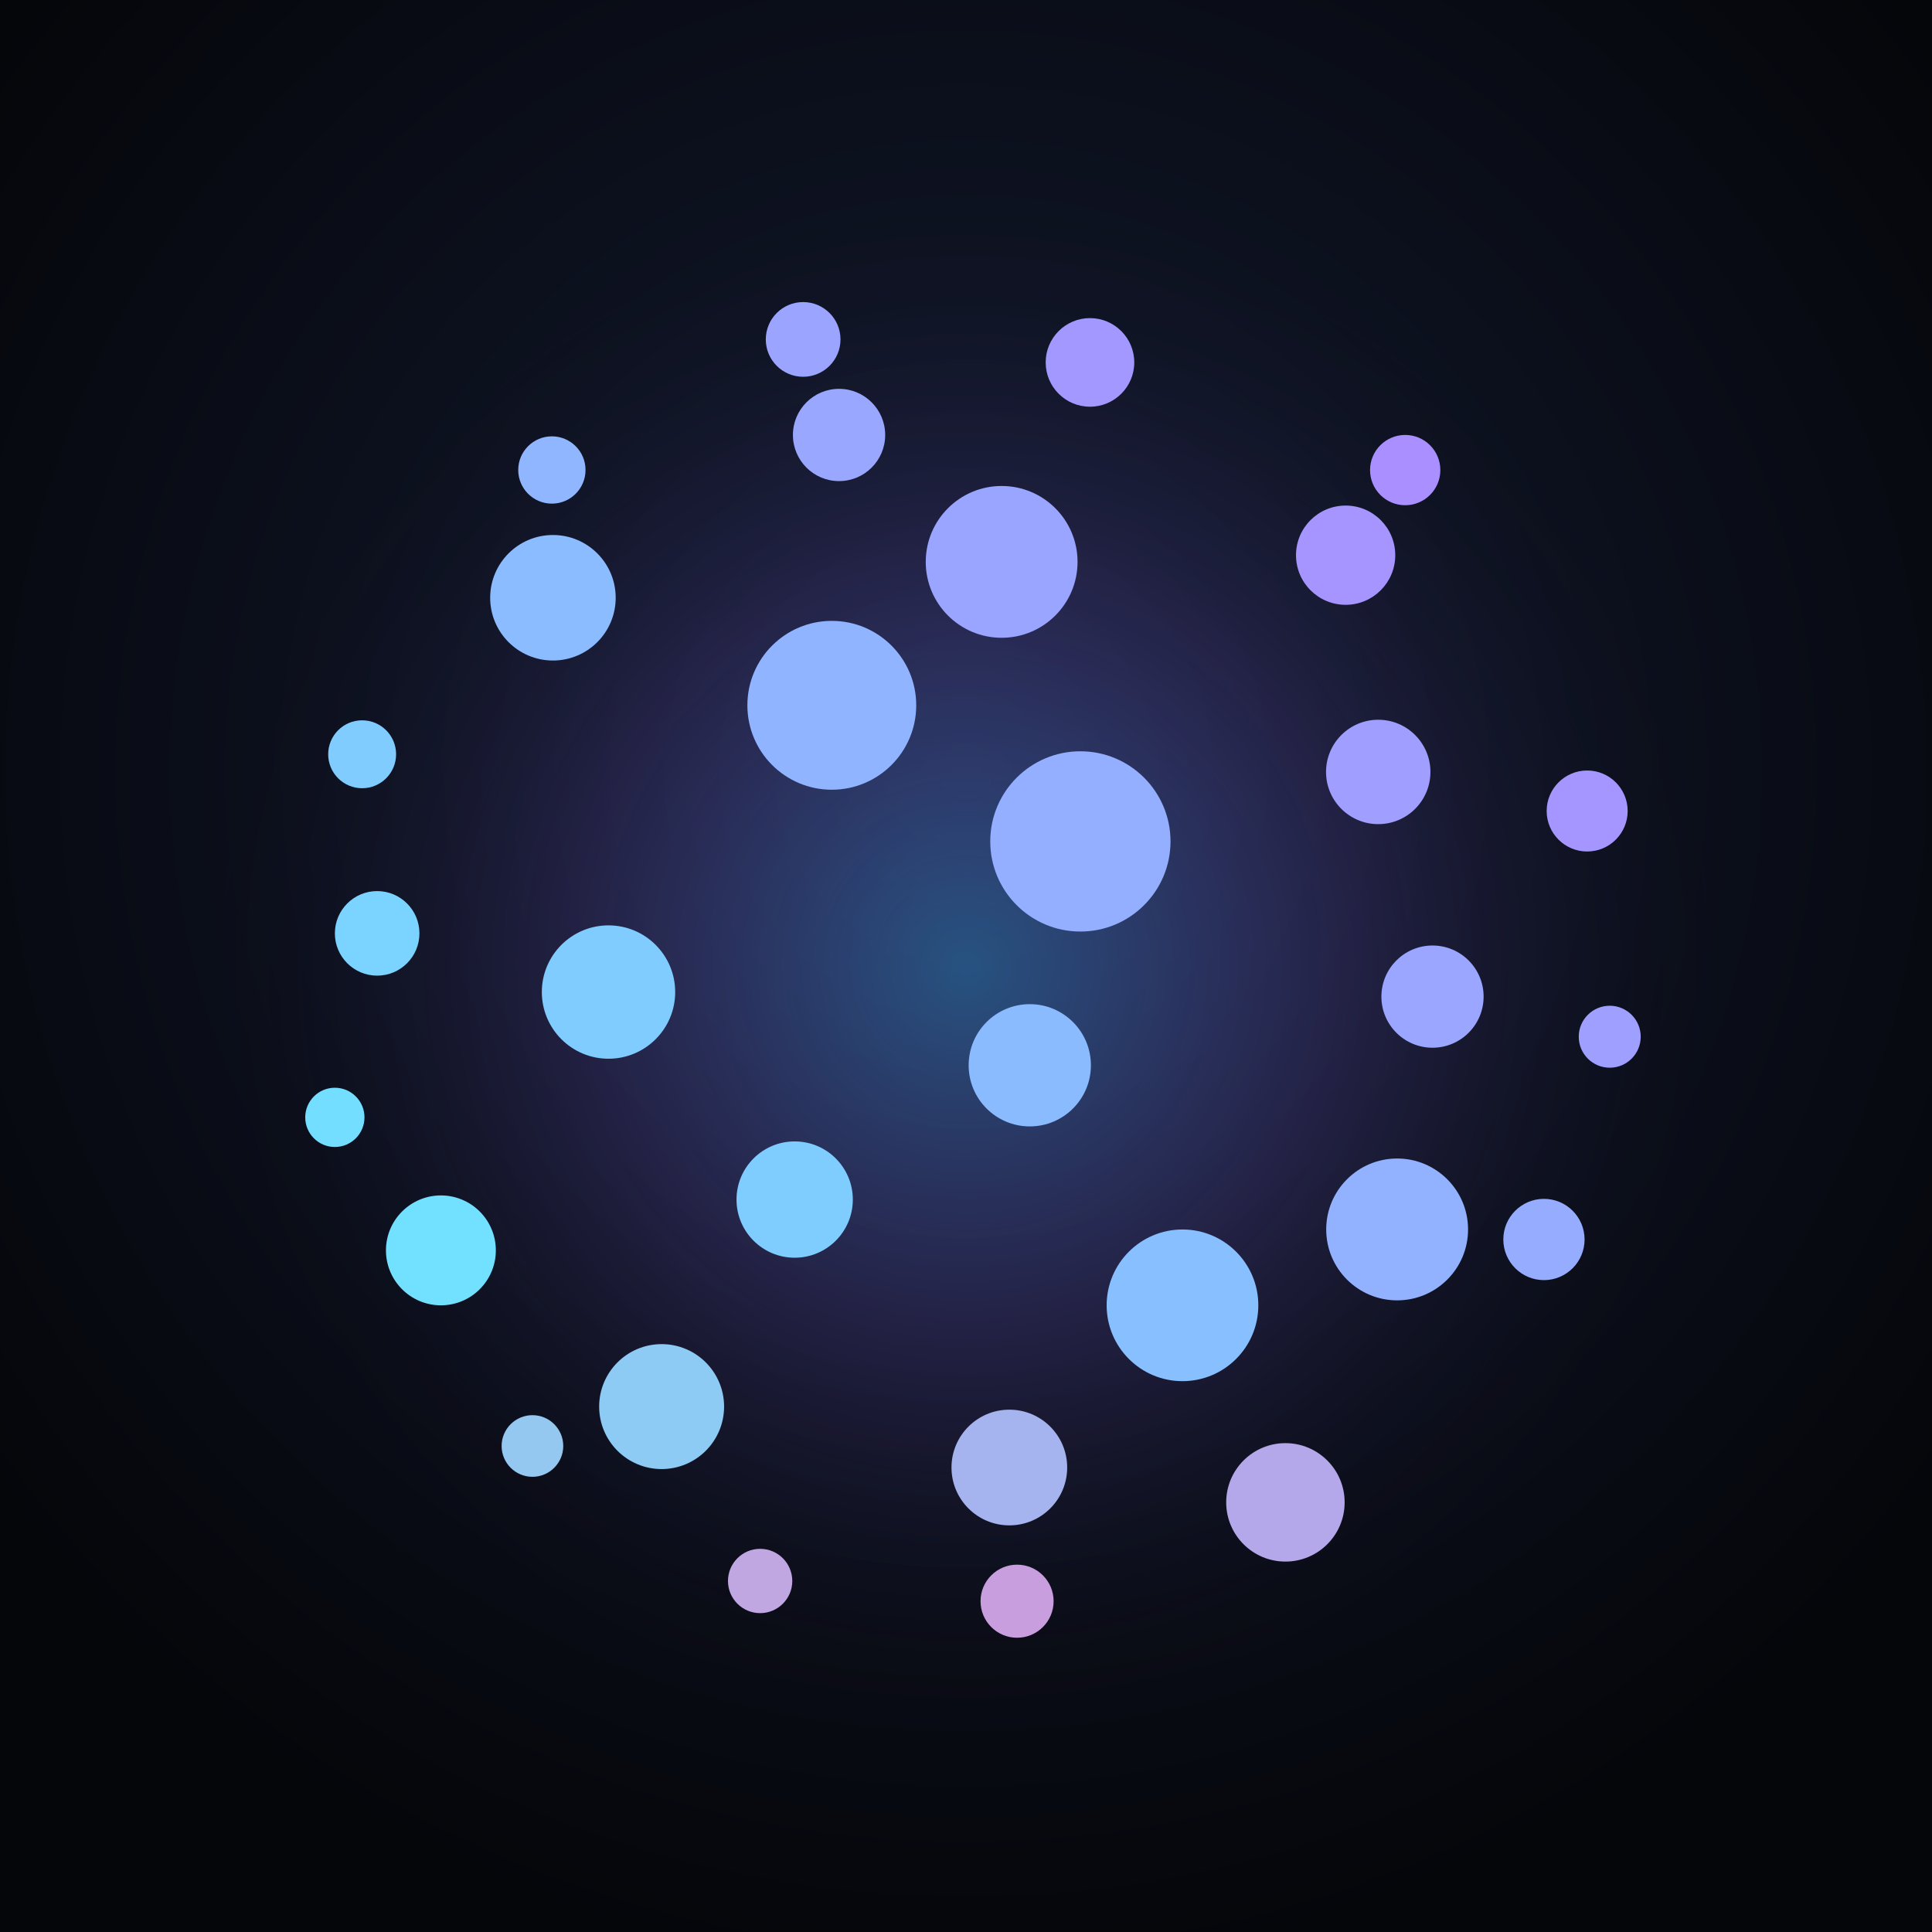
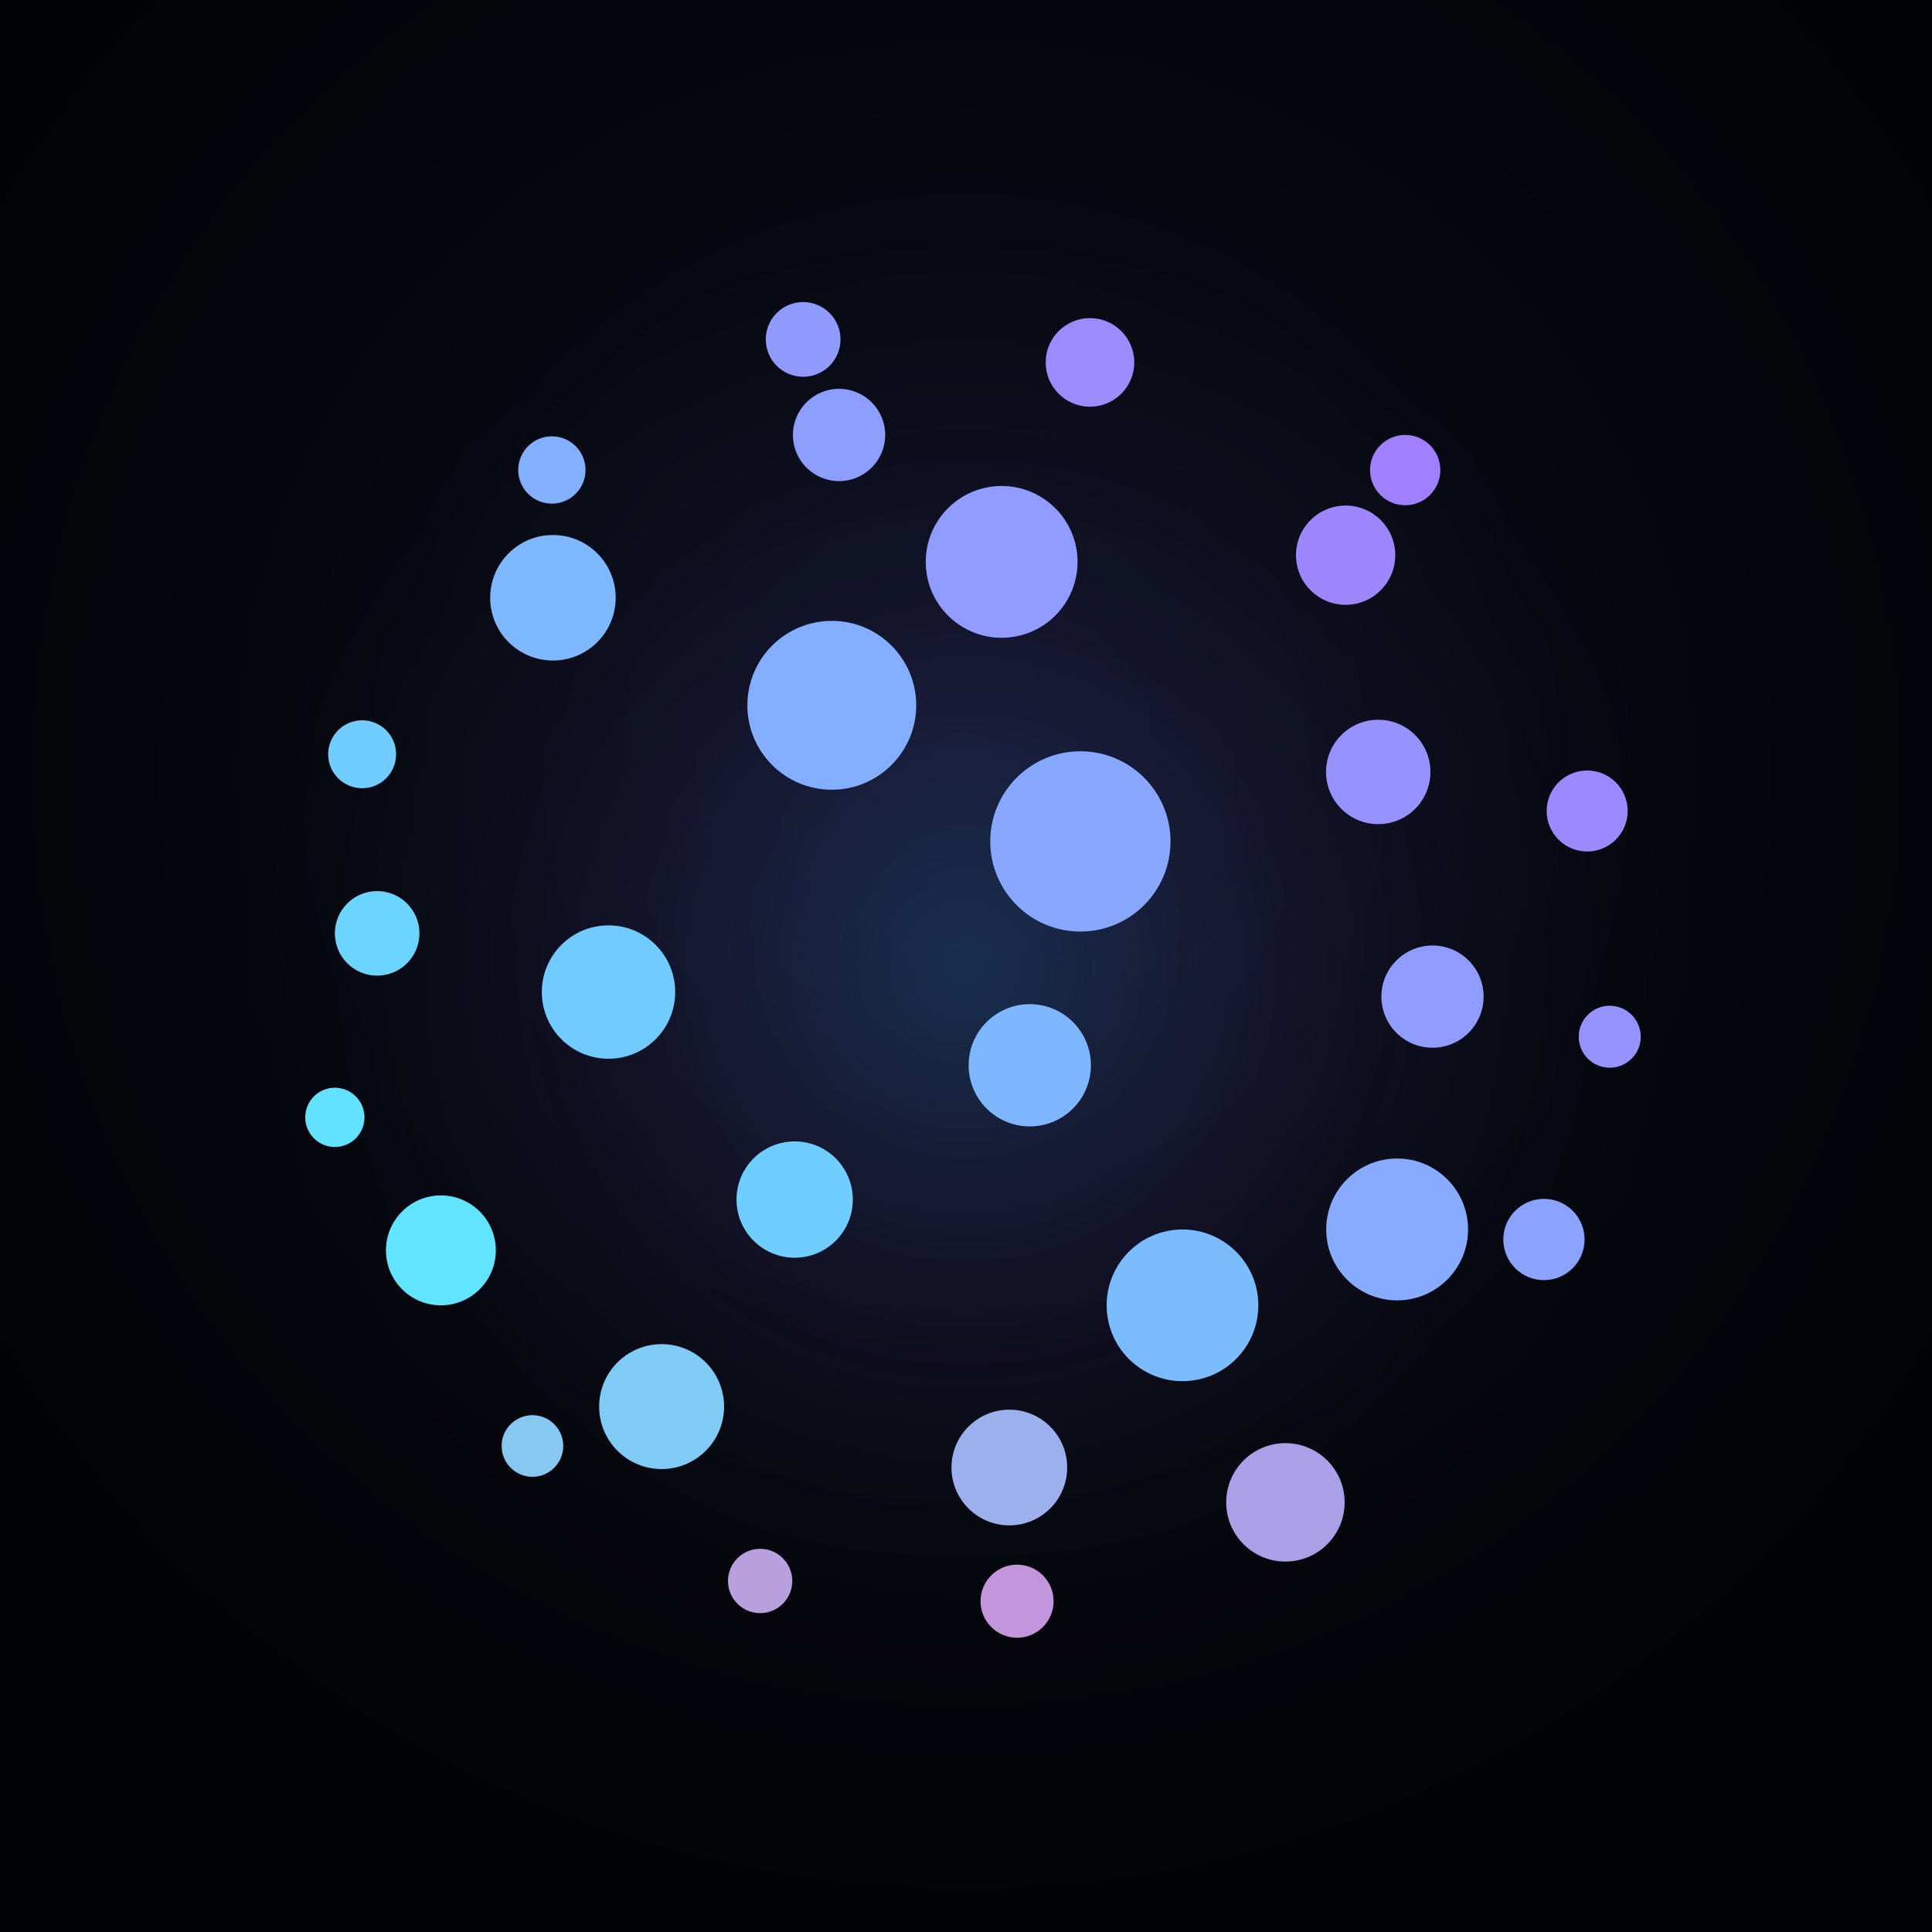
<svg xmlns="http://www.w3.org/2000/svg" viewBox="0 0 1024 1024" width="1024" height="1024">
  <defs>
    <radialGradient id="gBg" cx="50%" cy="40%" r="62%">
-       <stop offset="0" stop-color="#141c33" />
-       <stop offset="1" stop-color="#05060a" />
+       <stop offset="0" stop-color="#0b1020" />
+       <stop offset="0.7" stop-color="#04050a" />
+       <stop offset="1" stop-color="#020306" />
    </radialGradient>
    <radialGradient id="gGlow" cx="50%" cy="50%" r="50%">
-       <stop offset="0" stop-color="#46aaff" stop-opacity="0.40" />
-       <stop offset="0.5" stop-color="#966eff" stop-opacity="0.14" />
+       <stop offset="0" stop-color="#46aaff" stop-opacity="0.22" />
+       <stop offset="0.45" stop-color="#966eff" stop-opacity="0.07" />
      <stop offset="1" stop-color="#000" stop-opacity="0" />
    </radialGradient>
    <filter id="blur" x="-30%" y="-30%" width="160%" height="160%">
      <feGaussianBlur stdDeviation="14" />
    </filter>
    <filter id="blurW" x="-50%" y="-50%" width="200%" height="200%">
      <feGaussianBlur stdDeviation="46" />
    </filter>
  </defs>
  <rect width="1024" height="1024" fill="url(#gBg)" />
  <rect x="92" y="92" width="840" height="840" fill="url(#gGlow)" />
  <g transform="translate(512 512) scale(0.9) translate(-512 -512)">
-     <circle cx="140.31" cy="601.14" r="17.45" fill="#73deff" />
-     <circle cx="390.76" cy="874.17" r="18.94" fill="#c0a7e1" />
-     <circle cx="891.10" cy="553.65" r="18.25" fill="#9f9fff" />
-     <circle cx="416.09" cy="143.00" r="22.00" fill="#9ba4ff" />
-     <circle cx="770.65" cy="219.95" r="20.70" fill="#a98fff" />
-     <circle cx="256.67" cy="794.67" r="18.15" fill="#95c8f1" />
-     <circle cx="268.12" cy="219.89" r="19.82" fill="#8fb6ff" />
-     <circle cx="877.81" cy="420.72" r="23.85" fill="#a596ff" />
-     <circle cx="156.38" cy="387.31" r="20.00" fill="#80ccff" />
-     <circle cx="852.36" cy="673.06" r="23.93" fill="#96acff" />
-     <circle cx="542.08" cy="886.08" r="21.52" fill="#c99ede" />
-     <circle cx="700.11" cy="827.87" r="34.88" fill="#b4a7ea" />
-     <circle cx="585.01" cy="156.54" r="26.09" fill="#a398ff" />
-     <circle cx="202.76" cy="679.47" r="32.36" fill="#72e0ff" />
-     <circle cx="165.22" cy="492.78" r="24.90" fill="#7ad4ff" />
-     <circle cx="735.57" cy="270.07" r="29.23" fill="#a694ff" />
-     <circle cx="268.74" cy="295.14" r="36.96" fill="#8bbcff" />
-     <circle cx="437.24" cy="199.27" r="27.17" fill="#99a7ff" />
-     <circle cx="332.75" cy="771.47" r="36.79" fill="#8dcbf5" />
-     <circle cx="765.90" cy="667.14" r="41.77" fill="#92b2ff" />
-     <circle cx="537.52" cy="807.35" r="34.07" fill="#a5b4ee" />
-     <circle cx="786.73" cy="530.03" r="30.10" fill="#9aa6ff" />
-     <circle cx="754.77" cy="397.72" r="30.74" fill="#a09eff" />
-     <circle cx="532.99" cy="274.01" r="44.70" fill="#9aa5ff" />
-     <circle cx="639.49" cy="711.83" r="44.66" fill="#88c0ff" />
-     <circle cx="301.47" cy="527.34" r="39.27" fill="#80ccff" />
-     <circle cx="432.97" cy="358.47" r="49.72" fill="#90b4ff" />
-     <circle cx="411.10" cy="649.55" r="34.25" fill="#7fcdff" />
-     <circle cx="579.36" cy="438.63" r="53.08" fill="#94afff" />
-     <circle cx="549.56" cy="570.47" r="36.00" fill="#8bbbff" />
+     <circle cx="140.31" cy="601.14" r="17.45" fill="#62e2ff" />
+     <circle cx="390.76" cy="874.17" r="18.94" fill="#b8a0df" />
+     <circle cx="891.10" cy="553.65" r="18.25" fill="#9594ff" />
+     <circle cx="416.09" cy="143.00" r="22.00" fill="#919aff" />
+     <circle cx="770.65" cy="219.95" r="20.70" fill="#a180ff" />
+     <circle cx="256.67" cy="794.67" r="18.15" fill="#87c8f0" />
+     <circle cx="268.12" cy="219.89" r="19.82" fill="#82b0ff" />
+     <circle cx="877.81" cy="420.72" r="23.85" fill="#9c88ff" />
+     <circle cx="156.38" cy="387.31" r="20.00" fill="#71ccff" />
+     <circle cx="852.36" cy="673.06" r="23.93" fill="#8ba3ff" />
+     <circle cx="542.08" cy="886.08" r="21.52" fill="#c295dc" />
+     <circle cx="700.11" cy="827.87" r="34.88" fill="#ab9fe8" />
+     <circle cx="585.01" cy="156.54" r="26.09" fill="#9a8bff" />
+     <circle cx="202.76" cy="679.47" r="32.36" fill="#61e4ff" />
+     <circle cx="165.22" cy="492.78" r="24.90" fill="#6bd5ff" />
+     <circle cx="735.57" cy="270.07" r="29.23" fill="#9e86ff" />
+     <circle cx="268.74" cy="295.14" r="36.96" fill="#7eb8ff" />
+     <circle cx="437.24" cy="199.27" r="27.17" fill="#8e9eff" />
+     <circle cx="332.75" cy="771.47" r="36.79" fill="#7fcbf5" />
+     <circle cx="765.90" cy="667.14" r="41.77" fill="#86abff" />
+     <circle cx="537.52" cy="807.35" r="34.07" fill="#9bb0ed" />
+     <circle cx="786.73" cy="530.03" r="30.10" fill="#909cff" />
+     <circle cx="754.77" cy="397.72" r="30.74" fill="#9692ff" />
+     <circle cx="532.99" cy="274.01" r="44.70" fill="#909cff" />
+     <circle cx="639.49" cy="711.83" r="44.66" fill="#7bbcff" />
+     <circle cx="301.47" cy="527.34" r="39.27" fill="#71cbff" />
+     <circle cx="432.97" cy="358.47" r="49.72" fill="#84aeff" />
+     <circle cx="411.10" cy="649.55" r="34.25" fill="#70cdff" />
+     <circle cx="579.36" cy="438.63" r="53.08" fill="#88a7ff" />
+     <circle cx="549.56" cy="570.47" r="36.00" fill="#7eb7ff" />
  </g>
</svg>
